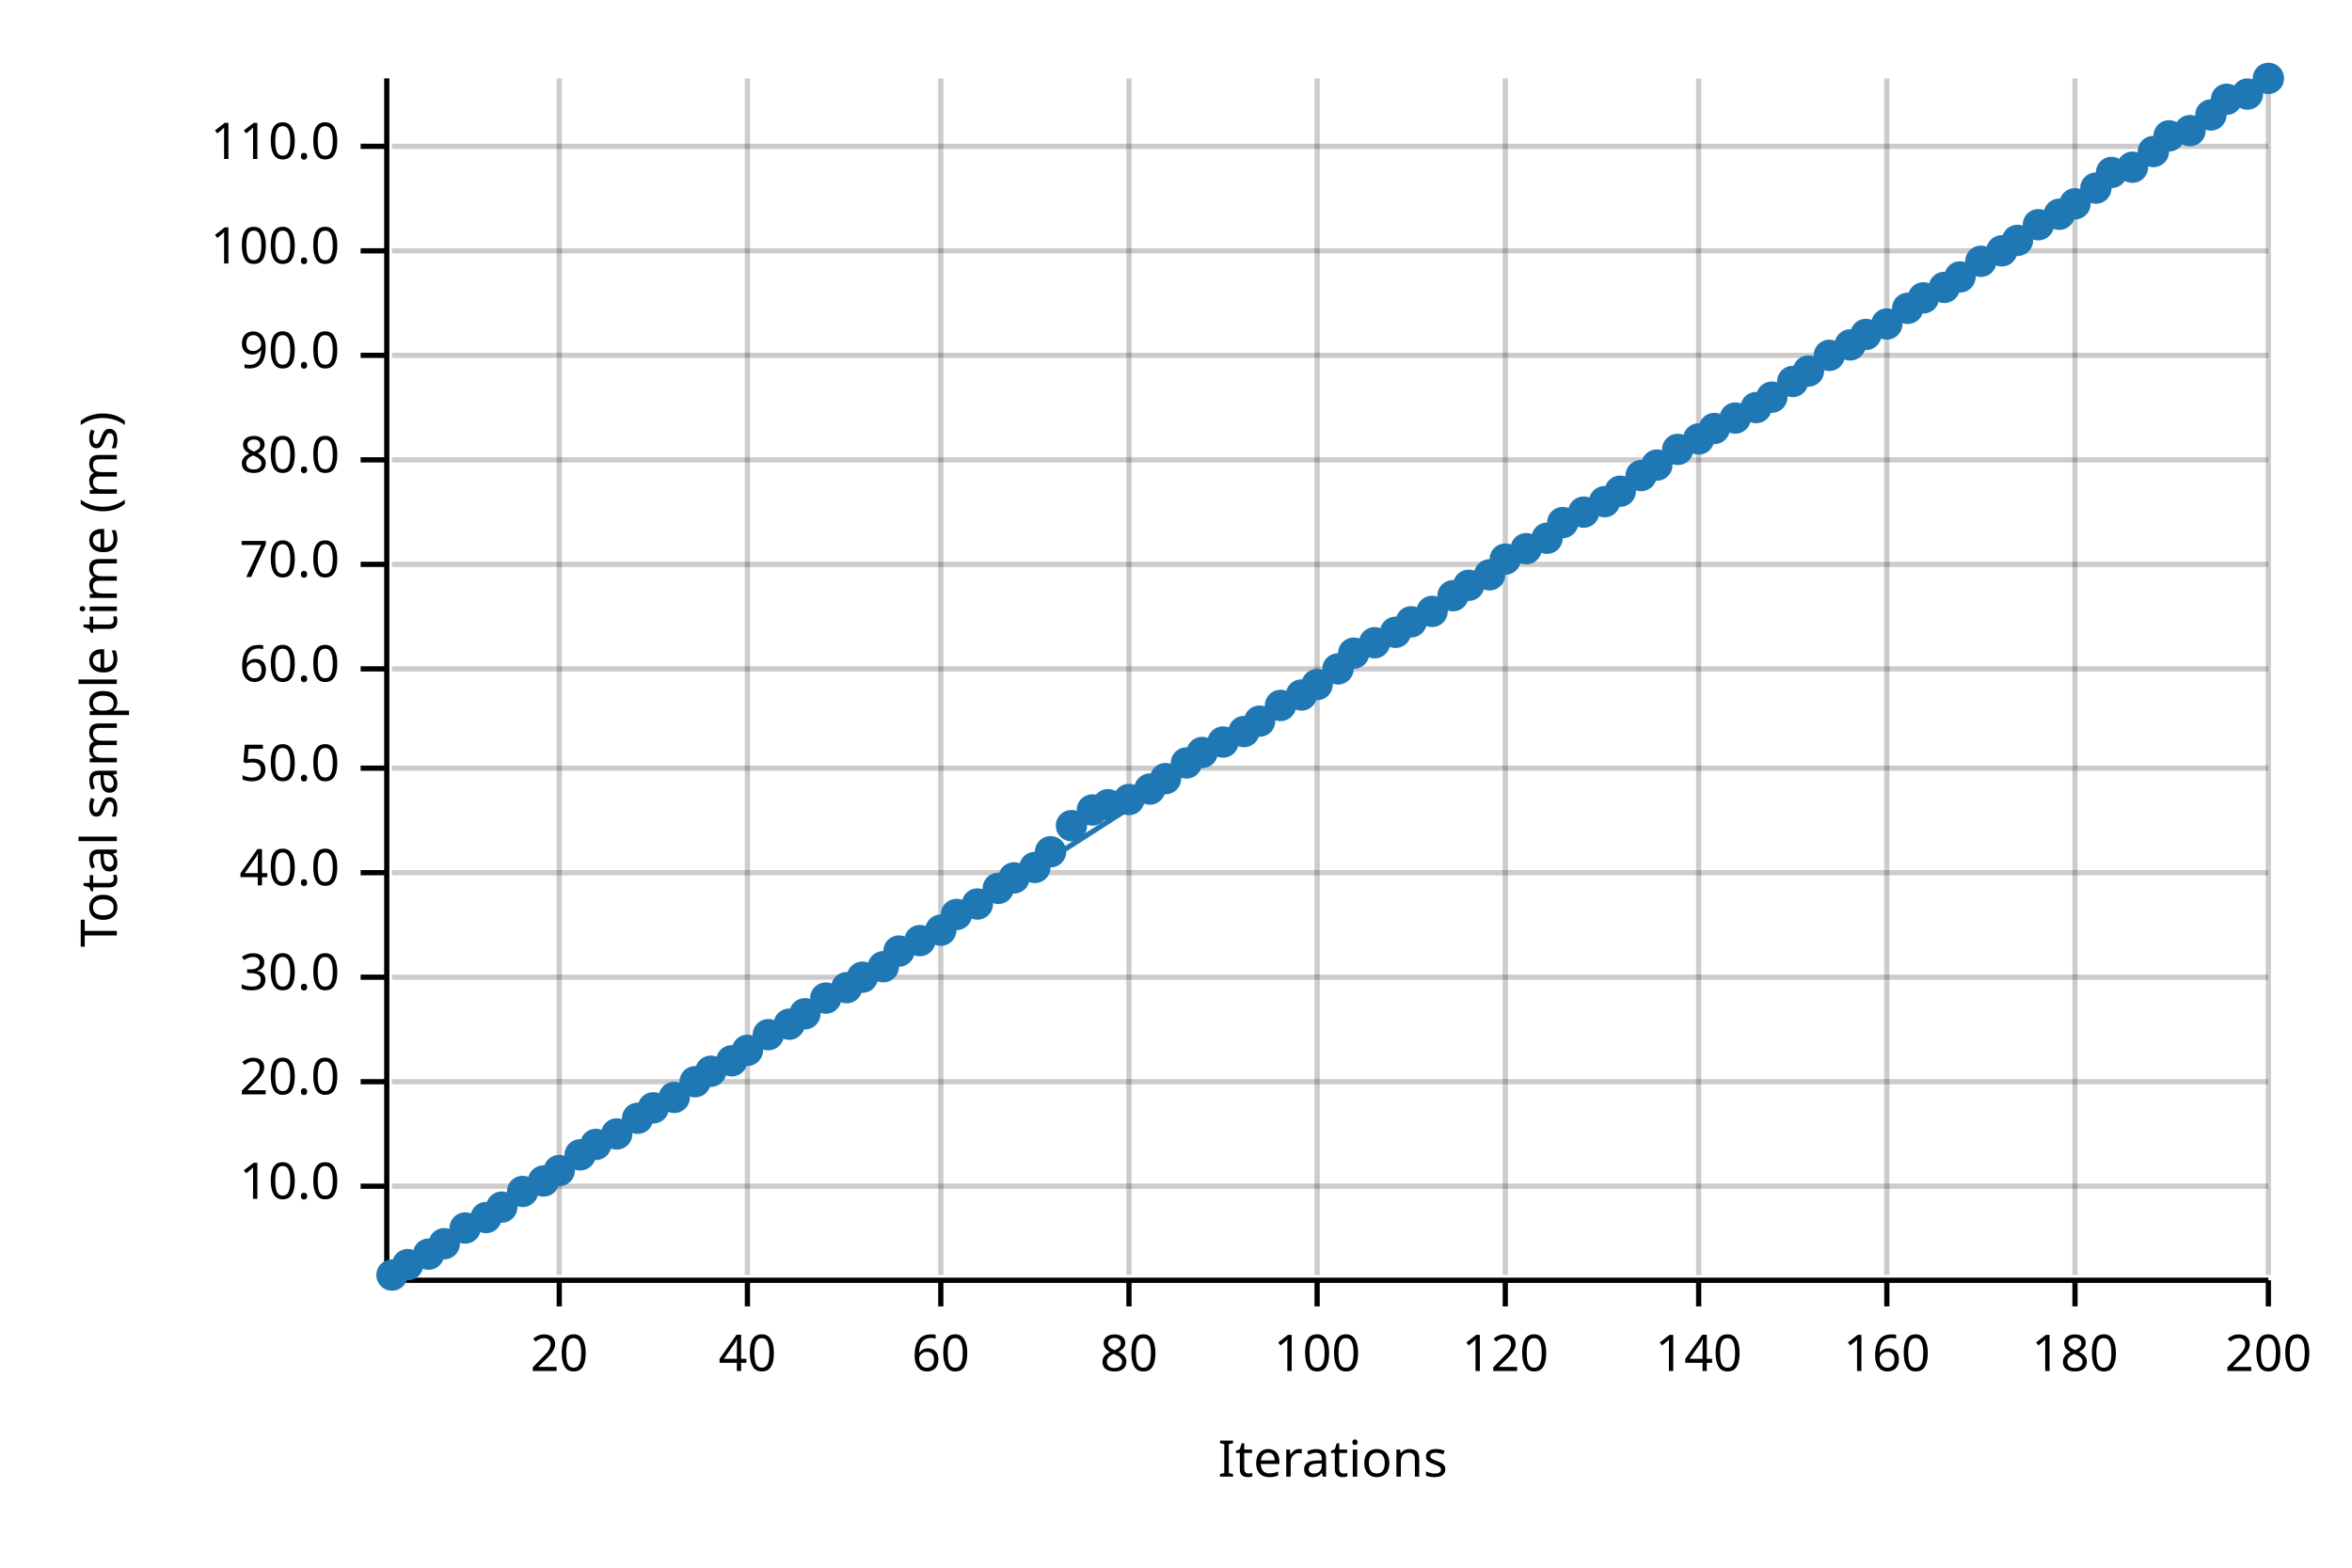
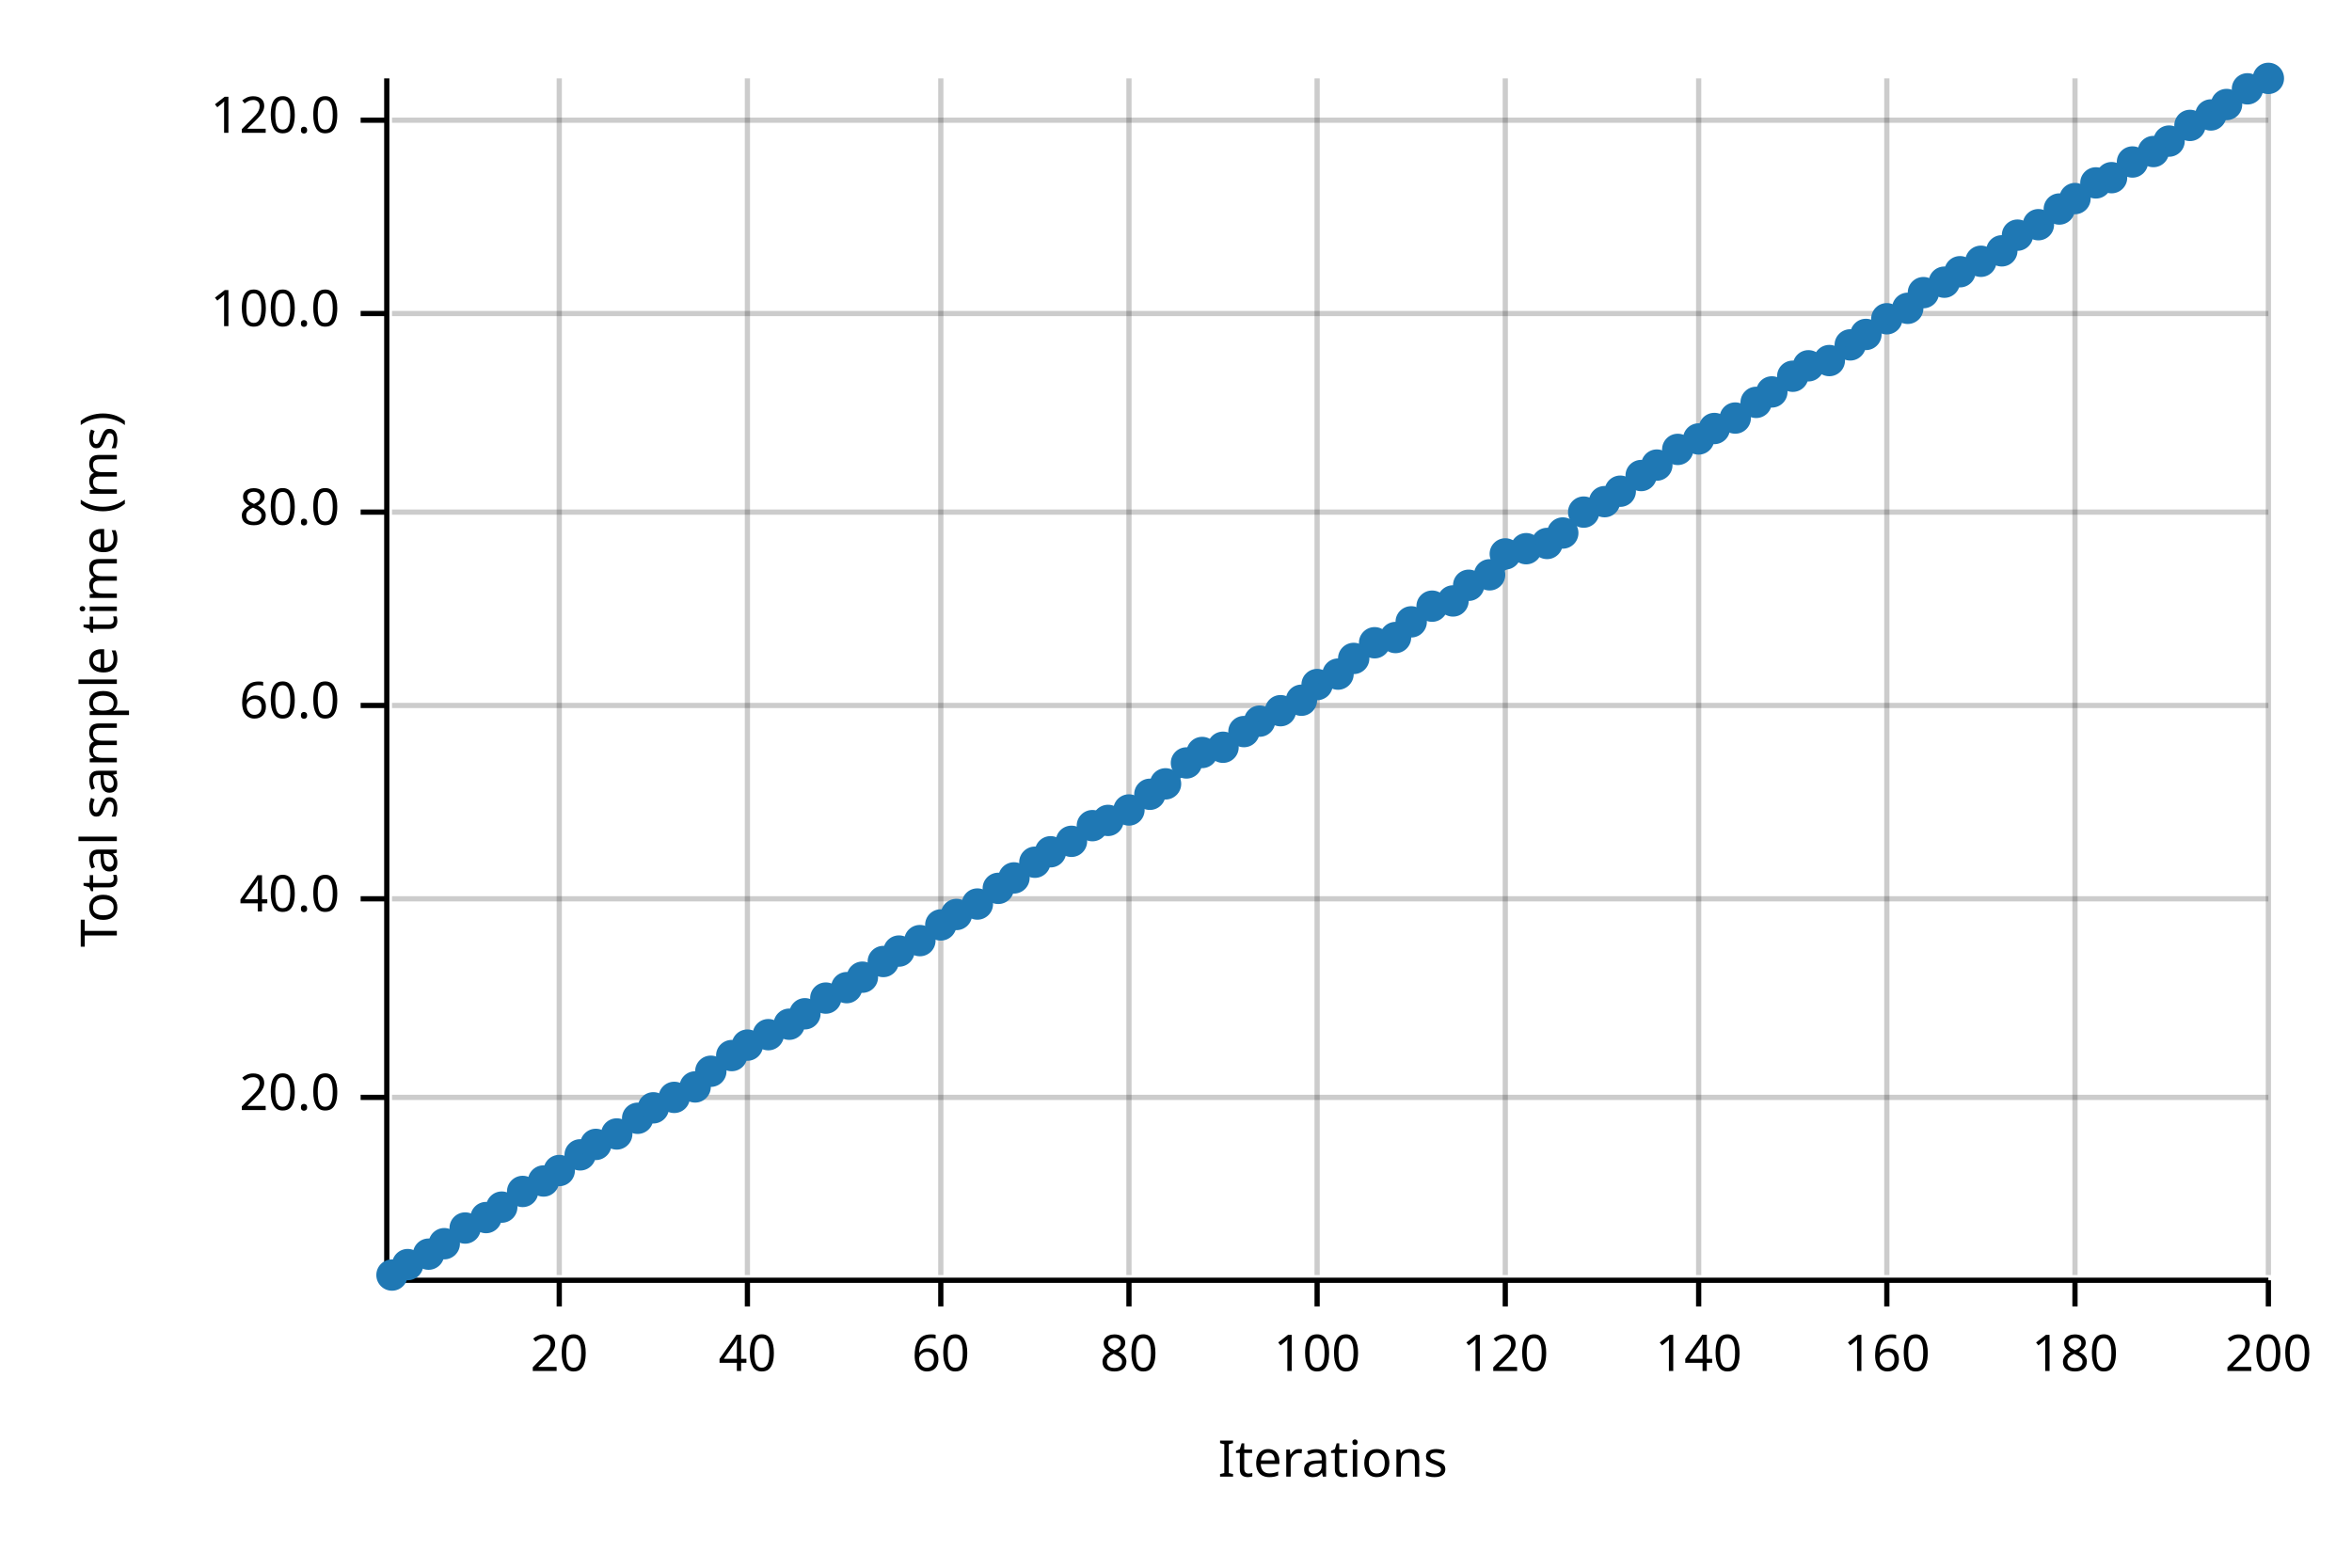
<svg xmlns="http://www.w3.org/2000/svg" width="450" height="300" viewBox="0 0 450 300">
  <text x="15" y="130" dy="0.76em" text-anchor="middle" font-family="sans-serif" font-size="9.677" opacity="1" fill="#000000" transform="rotate(270, 15, 130)">
Total sample time (ms)
</text>
  <text x="255" y="285" dy="-0.5ex" text-anchor="middle" font-family="sans-serif" font-size="9.677" opacity="1" fill="#000000">
Iterations
</text>
  <line opacity="0.2" stroke="#000000" stroke-width="1" x1="107" y1="244" x2="107" y2="15" />
  <line opacity="0.2" stroke="#000000" stroke-width="1" x1="143" y1="244" x2="143" y2="15" />
  <line opacity="0.2" stroke="#000000" stroke-width="1" x1="180" y1="244" x2="180" y2="15" />
  <line opacity="0.2" stroke="#000000" stroke-width="1" x1="216" y1="244" x2="216" y2="15" />
  <line opacity="0.2" stroke="#000000" stroke-width="1" x1="252" y1="244" x2="252" y2="15" />
  <line opacity="0.2" stroke="#000000" stroke-width="1" x1="288" y1="244" x2="288" y2="15" />
  <line opacity="0.2" stroke="#000000" stroke-width="1" x1="325" y1="244" x2="325" y2="15" />
  <line opacity="0.2" stroke="#000000" stroke-width="1" x1="361" y1="244" x2="361" y2="15" />
  <line opacity="0.2" stroke="#000000" stroke-width="1" x1="397" y1="244" x2="397" y2="15" />
  <line opacity="0.2" stroke="#000000" stroke-width="1" x1="434" y1="244" x2="434" y2="15" />
-   <line opacity="0.2" stroke="#000000" stroke-width="1" x1="75" y1="227" x2="434" y2="227" />
-   <line opacity="0.2" stroke="#000000" stroke-width="1" x1="75" y1="207" x2="434" y2="207" />
-   <line opacity="0.2" stroke="#000000" stroke-width="1" x1="75" y1="187" x2="434" y2="187" />
-   <line opacity="0.2" stroke="#000000" stroke-width="1" x1="75" y1="167" x2="434" y2="167" />
-   <line opacity="0.2" stroke="#000000" stroke-width="1" x1="75" y1="147" x2="434" y2="147" />
-   <line opacity="0.2" stroke="#000000" stroke-width="1" x1="75" y1="128" x2="434" y2="128" />
-   <line opacity="0.2" stroke="#000000" stroke-width="1" x1="75" y1="108" x2="434" y2="108" />
-   <line opacity="0.2" stroke="#000000" stroke-width="1" x1="75" y1="88" x2="434" y2="88" />
-   <line opacity="0.2" stroke="#000000" stroke-width="1" x1="75" y1="68" x2="434" y2="68" />
-   <line opacity="0.2" stroke="#000000" stroke-width="1" x1="75" y1="48" x2="434" y2="48" />
-   <line opacity="0.2" stroke="#000000" stroke-width="1" x1="75" y1="28" x2="434" y2="28" />
+   <line opacity="0.2" stroke="#000000" stroke-width="1" x1="75" y1="210" x2="434" y2="210" />
+   <line opacity="0.2" stroke="#000000" stroke-width="1" x1="75" y1="172" x2="434" y2="172" />
+   <line opacity="0.2" stroke="#000000" stroke-width="1" x1="75" y1="135" x2="434" y2="135" />
+   <line opacity="0.2" stroke="#000000" stroke-width="1" x1="75" y1="98" x2="434" y2="98" />
+   <line opacity="0.2" stroke="#000000" stroke-width="1" x1="75" y1="60" x2="434" y2="60" />
+   <line opacity="0.2" stroke="#000000" stroke-width="1" x1="75" y1="23" x2="434" y2="23" />
  <polyline fill="none" opacity="1" stroke="#000000" stroke-width="1" points="74,15 74,244 " />
-   <text x="65" y="227" dy="0.5ex" text-anchor="end" font-family="sans-serif" font-size="9.677" opacity="1" fill="#000000">
- 10.0
- </text>
-   <polyline fill="none" opacity="1" stroke="#000000" stroke-width="1" points="69,227 74,227 " />
-   <text x="65" y="207" dy="0.5ex" text-anchor="end" font-family="sans-serif" font-size="9.677" opacity="1" fill="#000000">
+   <text x="65" y="210" dy="0.5ex" text-anchor="end" font-family="sans-serif" font-size="9.677" opacity="1" fill="#000000">
20.0
</text>
-   <polyline fill="none" opacity="1" stroke="#000000" stroke-width="1" points="69,207 74,207 " />
-   <text x="65" y="187" dy="0.5ex" text-anchor="end" font-family="sans-serif" font-size="9.677" opacity="1" fill="#000000">
- 30.0
- </text>
-   <polyline fill="none" opacity="1" stroke="#000000" stroke-width="1" points="69,187 74,187 " />
-   <text x="65" y="167" dy="0.5ex" text-anchor="end" font-family="sans-serif" font-size="9.677" opacity="1" fill="#000000">
+   <polyline fill="none" opacity="1" stroke="#000000" stroke-width="1" points="69,210 74,210 " />
+   <text x="65" y="172" dy="0.5ex" text-anchor="end" font-family="sans-serif" font-size="9.677" opacity="1" fill="#000000">
40.0
</text>
-   <polyline fill="none" opacity="1" stroke="#000000" stroke-width="1" points="69,167 74,167 " />
-   <text x="65" y="147" dy="0.5ex" text-anchor="end" font-family="sans-serif" font-size="9.677" opacity="1" fill="#000000">
- 50.0
- </text>
-   <polyline fill="none" opacity="1" stroke="#000000" stroke-width="1" points="69,147 74,147 " />
-   <text x="65" y="128" dy="0.5ex" text-anchor="end" font-family="sans-serif" font-size="9.677" opacity="1" fill="#000000">
+   <polyline fill="none" opacity="1" stroke="#000000" stroke-width="1" points="69,172 74,172 " />
+   <text x="65" y="135" dy="0.5ex" text-anchor="end" font-family="sans-serif" font-size="9.677" opacity="1" fill="#000000">
60.0
</text>
-   <polyline fill="none" opacity="1" stroke="#000000" stroke-width="1" points="69,128 74,128 " />
-   <text x="65" y="108" dy="0.5ex" text-anchor="end" font-family="sans-serif" font-size="9.677" opacity="1" fill="#000000">
- 70.0
- </text>
-   <polyline fill="none" opacity="1" stroke="#000000" stroke-width="1" points="69,108 74,108 " />
-   <text x="65" y="88" dy="0.5ex" text-anchor="end" font-family="sans-serif" font-size="9.677" opacity="1" fill="#000000">
+   <polyline fill="none" opacity="1" stroke="#000000" stroke-width="1" points="69,135 74,135 " />
+   <text x="65" y="98" dy="0.5ex" text-anchor="end" font-family="sans-serif" font-size="9.677" opacity="1" fill="#000000">
80.0
</text>
-   <polyline fill="none" opacity="1" stroke="#000000" stroke-width="1" points="69,88 74,88 " />
-   <text x="65" y="68" dy="0.5ex" text-anchor="end" font-family="sans-serif" font-size="9.677" opacity="1" fill="#000000">
- 90.0
- </text>
-   <polyline fill="none" opacity="1" stroke="#000000" stroke-width="1" points="69,68 74,68 " />
-   <text x="65" y="48" dy="0.5ex" text-anchor="end" font-family="sans-serif" font-size="9.677" opacity="1" fill="#000000">
+   <polyline fill="none" opacity="1" stroke="#000000" stroke-width="1" points="69,98 74,98 " />
+   <text x="65" y="60" dy="0.5ex" text-anchor="end" font-family="sans-serif" font-size="9.677" opacity="1" fill="#000000">
100.0
</text>
-   <polyline fill="none" opacity="1" stroke="#000000" stroke-width="1" points="69,48 74,48 " />
-   <text x="65" y="28" dy="0.5ex" text-anchor="end" font-family="sans-serif" font-size="9.677" opacity="1" fill="#000000">
- 110.0
+   <polyline fill="none" opacity="1" stroke="#000000" stroke-width="1" points="69,60 74,60 " />
+   <text x="65" y="23" dy="0.5ex" text-anchor="end" font-family="sans-serif" font-size="9.677" opacity="1" fill="#000000">
+ 120.0
</text>
-   <polyline fill="none" opacity="1" stroke="#000000" stroke-width="1" points="69,28 74,28 " />
+   <polyline fill="none" opacity="1" stroke="#000000" stroke-width="1" points="69,23 74,23 " />
  <polyline fill="none" opacity="1" stroke="#000000" stroke-width="1" points="75,245 434,245 " />
  <text x="107" y="255" dy="0.76em" text-anchor="middle" font-family="sans-serif" font-size="9.677" opacity="1" fill="#000000">
20
</text>
  <polyline fill="none" opacity="1" stroke="#000000" stroke-width="1" points="107,245 107,250 " />
  <text x="143" y="255" dy="0.76em" text-anchor="middle" font-family="sans-serif" font-size="9.677" opacity="1" fill="#000000">
40
</text>
  <polyline fill="none" opacity="1" stroke="#000000" stroke-width="1" points="143,245 143,250 " />
  <text x="180" y="255" dy="0.76em" text-anchor="middle" font-family="sans-serif" font-size="9.677" opacity="1" fill="#000000">
60
</text>
  <polyline fill="none" opacity="1" stroke="#000000" stroke-width="1" points="180,245 180,250 " />
  <text x="216" y="255" dy="0.76em" text-anchor="middle" font-family="sans-serif" font-size="9.677" opacity="1" fill="#000000">
80
</text>
  <polyline fill="none" opacity="1" stroke="#000000" stroke-width="1" points="216,245 216,250 " />
  <text x="252" y="255" dy="0.76em" text-anchor="middle" font-family="sans-serif" font-size="9.677" opacity="1" fill="#000000">
100
</text>
  <polyline fill="none" opacity="1" stroke="#000000" stroke-width="1" points="252,245 252,250 " />
  <text x="288" y="255" dy="0.76em" text-anchor="middle" font-family="sans-serif" font-size="9.677" opacity="1" fill="#000000">
120
</text>
  <polyline fill="none" opacity="1" stroke="#000000" stroke-width="1" points="288,245 288,250 " />
  <text x="325" y="255" dy="0.76em" text-anchor="middle" font-family="sans-serif" font-size="9.677" opacity="1" fill="#000000">
140
</text>
  <polyline fill="none" opacity="1" stroke="#000000" stroke-width="1" points="325,245 325,250 " />
  <text x="361" y="255" dy="0.76em" text-anchor="middle" font-family="sans-serif" font-size="9.677" opacity="1" fill="#000000">
160
</text>
  <polyline fill="none" opacity="1" stroke="#000000" stroke-width="1" points="361,245 361,250 " />
  <text x="397" y="255" dy="0.76em" text-anchor="middle" font-family="sans-serif" font-size="9.677" opacity="1" fill="#000000">
180
</text>
  <polyline fill="none" opacity="1" stroke="#000000" stroke-width="1" points="397,245 397,250 " />
  <text x="434" y="255" dy="0.76em" text-anchor="middle" font-family="sans-serif" font-size="9.677" opacity="1" fill="#000000">
200
</text>
  <polyline fill="none" opacity="1" stroke="#000000" stroke-width="1" points="434,245 434,250 " />
  <circle cx="75" cy="244" r="3" opacity="1" fill="#1F78B4" stroke="none" stroke-width="1" />
  <circle cx="78" cy="242" r="3" opacity="1" fill="#1F78B4" stroke="none" stroke-width="1" />
  <circle cx="82" cy="240" r="3" opacity="1" fill="#1F78B4" stroke="none" stroke-width="1" />
  <circle cx="85" cy="238" r="3" opacity="1" fill="#1F78B4" stroke="none" stroke-width="1" />
  <circle cx="89" cy="235" r="3" opacity="1" fill="#1F78B4" stroke="none" stroke-width="1" />
  <circle cx="93" cy="233" r="3" opacity="1" fill="#1F78B4" stroke="none" stroke-width="1" />
  <circle cx="96" cy="231" r="3" opacity="1" fill="#1F78B4" stroke="none" stroke-width="1" />
  <circle cx="100" cy="228" r="3" opacity="1" fill="#1F78B4" stroke="none" stroke-width="1" />
  <circle cx="104" cy="226" r="3" opacity="1" fill="#1F78B4" stroke="none" stroke-width="1" />
  <circle cx="107" cy="224" r="3" opacity="1" fill="#1F78B4" stroke="none" stroke-width="1" />
  <circle cx="111" cy="221" r="3" opacity="1" fill="#1F78B4" stroke="none" stroke-width="1" />
  <circle cx="114" cy="219" r="3" opacity="1" fill="#1F78B4" stroke="none" stroke-width="1" />
  <circle cx="118" cy="217" r="3" opacity="1" fill="#1F78B4" stroke="none" stroke-width="1" />
  <circle cx="122" cy="214" r="3" opacity="1" fill="#1F78B4" stroke="none" stroke-width="1" />
  <circle cx="125" cy="212" r="3" opacity="1" fill="#1F78B4" stroke="none" stroke-width="1" />
  <circle cx="129" cy="210" r="3" opacity="1" fill="#1F78B4" stroke="none" stroke-width="1" />
-   <circle cx="133" cy="207" r="3" opacity="1" fill="#1F78B4" stroke="none" stroke-width="1" />
+   <circle cx="133" cy="208" r="3" opacity="1" fill="#1F78B4" stroke="none" stroke-width="1" />
  <circle cx="136" cy="205" r="3" opacity="1" fill="#1F78B4" stroke="none" stroke-width="1" />
-   <circle cx="140" cy="203" r="3" opacity="1" fill="#1F78B4" stroke="none" stroke-width="1" />
-   <circle cx="143" cy="201" r="3" opacity="1" fill="#1F78B4" stroke="none" stroke-width="1" />
+   <circle cx="140" cy="202" r="3" opacity="1" fill="#1F78B4" stroke="none" stroke-width="1" />
+   <circle cx="143" cy="200" r="3" opacity="1" fill="#1F78B4" stroke="none" stroke-width="1" />
  <circle cx="147" cy="198" r="3" opacity="1" fill="#1F78B4" stroke="none" stroke-width="1" />
  <circle cx="151" cy="196" r="3" opacity="1" fill="#1F78B4" stroke="none" stroke-width="1" />
  <circle cx="154" cy="194" r="3" opacity="1" fill="#1F78B4" stroke="none" stroke-width="1" />
  <circle cx="158" cy="191" r="3" opacity="1" fill="#1F78B4" stroke="none" stroke-width="1" />
  <circle cx="162" cy="189" r="3" opacity="1" fill="#1F78B4" stroke="none" stroke-width="1" />
  <circle cx="165" cy="187" r="3" opacity="1" fill="#1F78B4" stroke="none" stroke-width="1" />
-   <circle cx="169" cy="185" r="3" opacity="1" fill="#1F78B4" stroke="none" stroke-width="1" />
+   <circle cx="169" cy="184" r="3" opacity="1" fill="#1F78B4" stroke="none" stroke-width="1" />
  <circle cx="172" cy="182" r="3" opacity="1" fill="#1F78B4" stroke="none" stroke-width="1" />
  <circle cx="176" cy="180" r="3" opacity="1" fill="#1F78B4" stroke="none" stroke-width="1" />
-   <circle cx="180" cy="178" r="3" opacity="1" fill="#1F78B4" stroke="none" stroke-width="1" />
+   <circle cx="180" cy="177" r="3" opacity="1" fill="#1F78B4" stroke="none" stroke-width="1" />
  <circle cx="183" cy="175" r="3" opacity="1" fill="#1F78B4" stroke="none" stroke-width="1" />
  <circle cx="187" cy="173" r="3" opacity="1" fill="#1F78B4" stroke="none" stroke-width="1" />
  <circle cx="191" cy="170" r="3" opacity="1" fill="#1F78B4" stroke="none" stroke-width="1" />
  <circle cx="194" cy="168" r="3" opacity="1" fill="#1F78B4" stroke="none" stroke-width="1" />
-   <circle cx="198" cy="166" r="3" opacity="1" fill="#1F78B4" stroke="none" stroke-width="1" />
+   <circle cx="198" cy="165" r="3" opacity="1" fill="#1F78B4" stroke="none" stroke-width="1" />
  <circle cx="201" cy="163" r="3" opacity="1" fill="#1F78B4" stroke="none" stroke-width="1" />
-   <circle cx="205" cy="158" r="3" opacity="1" fill="#1F78B4" stroke="none" stroke-width="1" />
-   <circle cx="209" cy="155" r="3" opacity="1" fill="#1F78B4" stroke="none" stroke-width="1" />
-   <circle cx="212" cy="154" r="3" opacity="1" fill="#1F78B4" stroke="none" stroke-width="1" />
-   <circle cx="216" cy="153" r="3" opacity="1" fill="#1F78B4" stroke="none" stroke-width="1" />
-   <circle cx="220" cy="151" r="3" opacity="1" fill="#1F78B4" stroke="none" stroke-width="1" />
-   <circle cx="223" cy="149" r="3" opacity="1" fill="#1F78B4" stroke="none" stroke-width="1" />
+   <circle cx="205" cy="161" r="3" opacity="1" fill="#1F78B4" stroke="none" stroke-width="1" />
+   <circle cx="209" cy="158" r="3" opacity="1" fill="#1F78B4" stroke="none" stroke-width="1" />
+   <circle cx="212" cy="157" r="3" opacity="1" fill="#1F78B4" stroke="none" stroke-width="1" />
+   <circle cx="216" cy="155" r="3" opacity="1" fill="#1F78B4" stroke="none" stroke-width="1" />
+   <circle cx="220" cy="152" r="3" opacity="1" fill="#1F78B4" stroke="none" stroke-width="1" />
+   <circle cx="223" cy="150" r="3" opacity="1" fill="#1F78B4" stroke="none" stroke-width="1" />
  <circle cx="227" cy="146" r="3" opacity="1" fill="#1F78B4" stroke="none" stroke-width="1" />
  <circle cx="230" cy="144" r="3" opacity="1" fill="#1F78B4" stroke="none" stroke-width="1" />
-   <circle cx="234" cy="142" r="3" opacity="1" fill="#1F78B4" stroke="none" stroke-width="1" />
+   <circle cx="234" cy="143" r="3" opacity="1" fill="#1F78B4" stroke="none" stroke-width="1" />
  <circle cx="238" cy="140" r="3" opacity="1" fill="#1F78B4" stroke="none" stroke-width="1" />
  <circle cx="241" cy="138" r="3" opacity="1" fill="#1F78B4" stroke="none" stroke-width="1" />
-   <circle cx="245" cy="135" r="3" opacity="1" fill="#1F78B4" stroke="none" stroke-width="1" />
-   <circle cx="249" cy="133" r="3" opacity="1" fill="#1F78B4" stroke="none" stroke-width="1" />
+   <circle cx="245" cy="136" r="3" opacity="1" fill="#1F78B4" stroke="none" stroke-width="1" />
+   <circle cx="249" cy="134" r="3" opacity="1" fill="#1F78B4" stroke="none" stroke-width="1" />
  <circle cx="252" cy="131" r="3" opacity="1" fill="#1F78B4" stroke="none" stroke-width="1" />
-   <circle cx="256" cy="128" r="3" opacity="1" fill="#1F78B4" stroke="none" stroke-width="1" />
-   <circle cx="259" cy="125" r="3" opacity="1" fill="#1F78B4" stroke="none" stroke-width="1" />
+   <circle cx="256" cy="129" r="3" opacity="1" fill="#1F78B4" stroke="none" stroke-width="1" />
+   <circle cx="259" cy="126" r="3" opacity="1" fill="#1F78B4" stroke="none" stroke-width="1" />
  <circle cx="263" cy="123" r="3" opacity="1" fill="#1F78B4" stroke="none" stroke-width="1" />
-   <circle cx="267" cy="121" r="3" opacity="1" fill="#1F78B4" stroke="none" stroke-width="1" />
+   <circle cx="267" cy="122" r="3" opacity="1" fill="#1F78B4" stroke="none" stroke-width="1" />
  <circle cx="270" cy="119" r="3" opacity="1" fill="#1F78B4" stroke="none" stroke-width="1" />
-   <circle cx="274" cy="117" r="3" opacity="1" fill="#1F78B4" stroke="none" stroke-width="1" />
-   <circle cx="278" cy="114" r="3" opacity="1" fill="#1F78B4" stroke="none" stroke-width="1" />
+   <circle cx="274" cy="116" r="3" opacity="1" fill="#1F78B4" stroke="none" stroke-width="1" />
+   <circle cx="278" cy="115" r="3" opacity="1" fill="#1F78B4" stroke="none" stroke-width="1" />
  <circle cx="281" cy="112" r="3" opacity="1" fill="#1F78B4" stroke="none" stroke-width="1" />
  <circle cx="285" cy="110" r="3" opacity="1" fill="#1F78B4" stroke="none" stroke-width="1" />
-   <circle cx="288" cy="107" r="3" opacity="1" fill="#1F78B4" stroke="none" stroke-width="1" />
+   <circle cx="288" cy="106" r="3" opacity="1" fill="#1F78B4" stroke="none" stroke-width="1" />
  <circle cx="292" cy="105" r="3" opacity="1" fill="#1F78B4" stroke="none" stroke-width="1" />
-   <circle cx="296" cy="103" r="3" opacity="1" fill="#1F78B4" stroke="none" stroke-width="1" />
-   <circle cx="299" cy="100" r="3" opacity="1" fill="#1F78B4" stroke="none" stroke-width="1" />
+   <circle cx="296" cy="104" r="3" opacity="1" fill="#1F78B4" stroke="none" stroke-width="1" />
+   <circle cx="299" cy="102" r="3" opacity="1" fill="#1F78B4" stroke="none" stroke-width="1" />
  <circle cx="303" cy="98" r="3" opacity="1" fill="#1F78B4" stroke="none" stroke-width="1" />
  <circle cx="307" cy="96" r="3" opacity="1" fill="#1F78B4" stroke="none" stroke-width="1" />
  <circle cx="310" cy="94" r="3" opacity="1" fill="#1F78B4" stroke="none" stroke-width="1" />
  <circle cx="314" cy="91" r="3" opacity="1" fill="#1F78B4" stroke="none" stroke-width="1" />
  <circle cx="317" cy="89" r="3" opacity="1" fill="#1F78B4" stroke="none" stroke-width="1" />
  <circle cx="321" cy="86" r="3" opacity="1" fill="#1F78B4" stroke="none" stroke-width="1" />
  <circle cx="325" cy="84" r="3" opacity="1" fill="#1F78B4" stroke="none" stroke-width="1" />
  <circle cx="328" cy="82" r="3" opacity="1" fill="#1F78B4" stroke="none" stroke-width="1" />
  <circle cx="332" cy="80" r="3" opacity="1" fill="#1F78B4" stroke="none" stroke-width="1" />
-   <circle cx="336" cy="78" r="3" opacity="1" fill="#1F78B4" stroke="none" stroke-width="1" />
-   <circle cx="339" cy="76" r="3" opacity="1" fill="#1F78B4" stroke="none" stroke-width="1" />
-   <circle cx="343" cy="73" r="3" opacity="1" fill="#1F78B4" stroke="none" stroke-width="1" />
-   <circle cx="346" cy="71" r="3" opacity="1" fill="#1F78B4" stroke="none" stroke-width="1" />
-   <circle cx="350" cy="68" r="3" opacity="1" fill="#1F78B4" stroke="none" stroke-width="1" />
+   <circle cx="336" cy="77" r="3" opacity="1" fill="#1F78B4" stroke="none" stroke-width="1" />
+   <circle cx="339" cy="75" r="3" opacity="1" fill="#1F78B4" stroke="none" stroke-width="1" />
+   <circle cx="343" cy="72" r="3" opacity="1" fill="#1F78B4" stroke="none" stroke-width="1" />
+   <circle cx="346" cy="70" r="3" opacity="1" fill="#1F78B4" stroke="none" stroke-width="1" />
+   <circle cx="350" cy="69" r="3" opacity="1" fill="#1F78B4" stroke="none" stroke-width="1" />
  <circle cx="354" cy="66" r="3" opacity="1" fill="#1F78B4" stroke="none" stroke-width="1" />
  <circle cx="357" cy="64" r="3" opacity="1" fill="#1F78B4" stroke="none" stroke-width="1" />
-   <circle cx="361" cy="62" r="3" opacity="1" fill="#1F78B4" stroke="none" stroke-width="1" />
+   <circle cx="361" cy="61" r="3" opacity="1" fill="#1F78B4" stroke="none" stroke-width="1" />
  <circle cx="365" cy="59" r="3" opacity="1" fill="#1F78B4" stroke="none" stroke-width="1" />
-   <circle cx="368" cy="57" r="3" opacity="1" fill="#1F78B4" stroke="none" stroke-width="1" />
-   <circle cx="372" cy="55" r="3" opacity="1" fill="#1F78B4" stroke="none" stroke-width="1" />
-   <circle cx="375" cy="53" r="3" opacity="1" fill="#1F78B4" stroke="none" stroke-width="1" />
+   <circle cx="368" cy="56" r="3" opacity="1" fill="#1F78B4" stroke="none" stroke-width="1" />
+   <circle cx="372" cy="54" r="3" opacity="1" fill="#1F78B4" stroke="none" stroke-width="1" />
+   <circle cx="375" cy="52" r="3" opacity="1" fill="#1F78B4" stroke="none" stroke-width="1" />
  <circle cx="379" cy="50" r="3" opacity="1" fill="#1F78B4" stroke="none" stroke-width="1" />
  <circle cx="383" cy="48" r="3" opacity="1" fill="#1F78B4" stroke="none" stroke-width="1" />
-   <circle cx="386" cy="46" r="3" opacity="1" fill="#1F78B4" stroke="none" stroke-width="1" />
+   <circle cx="386" cy="45" r="3" opacity="1" fill="#1F78B4" stroke="none" stroke-width="1" />
  <circle cx="390" cy="43" r="3" opacity="1" fill="#1F78B4" stroke="none" stroke-width="1" />
-   <circle cx="394" cy="41" r="3" opacity="1" fill="#1F78B4" stroke="none" stroke-width="1" />
-   <circle cx="397" cy="39" r="3" opacity="1" fill="#1F78B4" stroke="none" stroke-width="1" />
-   <circle cx="401" cy="36" r="3" opacity="1" fill="#1F78B4" stroke="none" stroke-width="1" />
-   <circle cx="404" cy="33" r="3" opacity="1" fill="#1F78B4" stroke="none" stroke-width="1" />
-   <circle cx="408" cy="32" r="3" opacity="1" fill="#1F78B4" stroke="none" stroke-width="1" />
+   <circle cx="394" cy="40" r="3" opacity="1" fill="#1F78B4" stroke="none" stroke-width="1" />
+   <circle cx="397" cy="38" r="3" opacity="1" fill="#1F78B4" stroke="none" stroke-width="1" />
+   <circle cx="401" cy="35" r="3" opacity="1" fill="#1F78B4" stroke="none" stroke-width="1" />
+   <circle cx="404" cy="34" r="3" opacity="1" fill="#1F78B4" stroke="none" stroke-width="1" />
+   <circle cx="408" cy="31" r="3" opacity="1" fill="#1F78B4" stroke="none" stroke-width="1" />
  <circle cx="412" cy="29" r="3" opacity="1" fill="#1F78B4" stroke="none" stroke-width="1" />
-   <circle cx="415" cy="26" r="3" opacity="1" fill="#1F78B4" stroke="none" stroke-width="1" />
-   <circle cx="419" cy="25" r="3" opacity="1" fill="#1F78B4" stroke="none" stroke-width="1" />
+   <circle cx="415" cy="27" r="3" opacity="1" fill="#1F78B4" stroke="none" stroke-width="1" />
+   <circle cx="419" cy="24" r="3" opacity="1" fill="#1F78B4" stroke="none" stroke-width="1" />
  <circle cx="423" cy="22" r="3" opacity="1" fill="#1F78B4" stroke="none" stroke-width="1" />
-   <circle cx="426" cy="19" r="3" opacity="1" fill="#1F78B4" stroke="none" stroke-width="1" />
-   <circle cx="430" cy="18" r="3" opacity="1" fill="#1F78B4" stroke="none" stroke-width="1" />
+   <circle cx="426" cy="20" r="3" opacity="1" fill="#1F78B4" stroke="none" stroke-width="1" />
+   <circle cx="430" cy="17" r="3" opacity="1" fill="#1F78B4" stroke="none" stroke-width="1" />
  <circle cx="434" cy="15" r="3" opacity="1" fill="#1F78B4" stroke="none" stroke-width="1" />
  <polyline fill="none" opacity="1" stroke="#1F78B4" stroke-width="1" points="75,245 434,15 " />
  <polygon opacity="0.25" fill="#1F78B4" points="75,245 434,15 434,15 " />
</svg>
